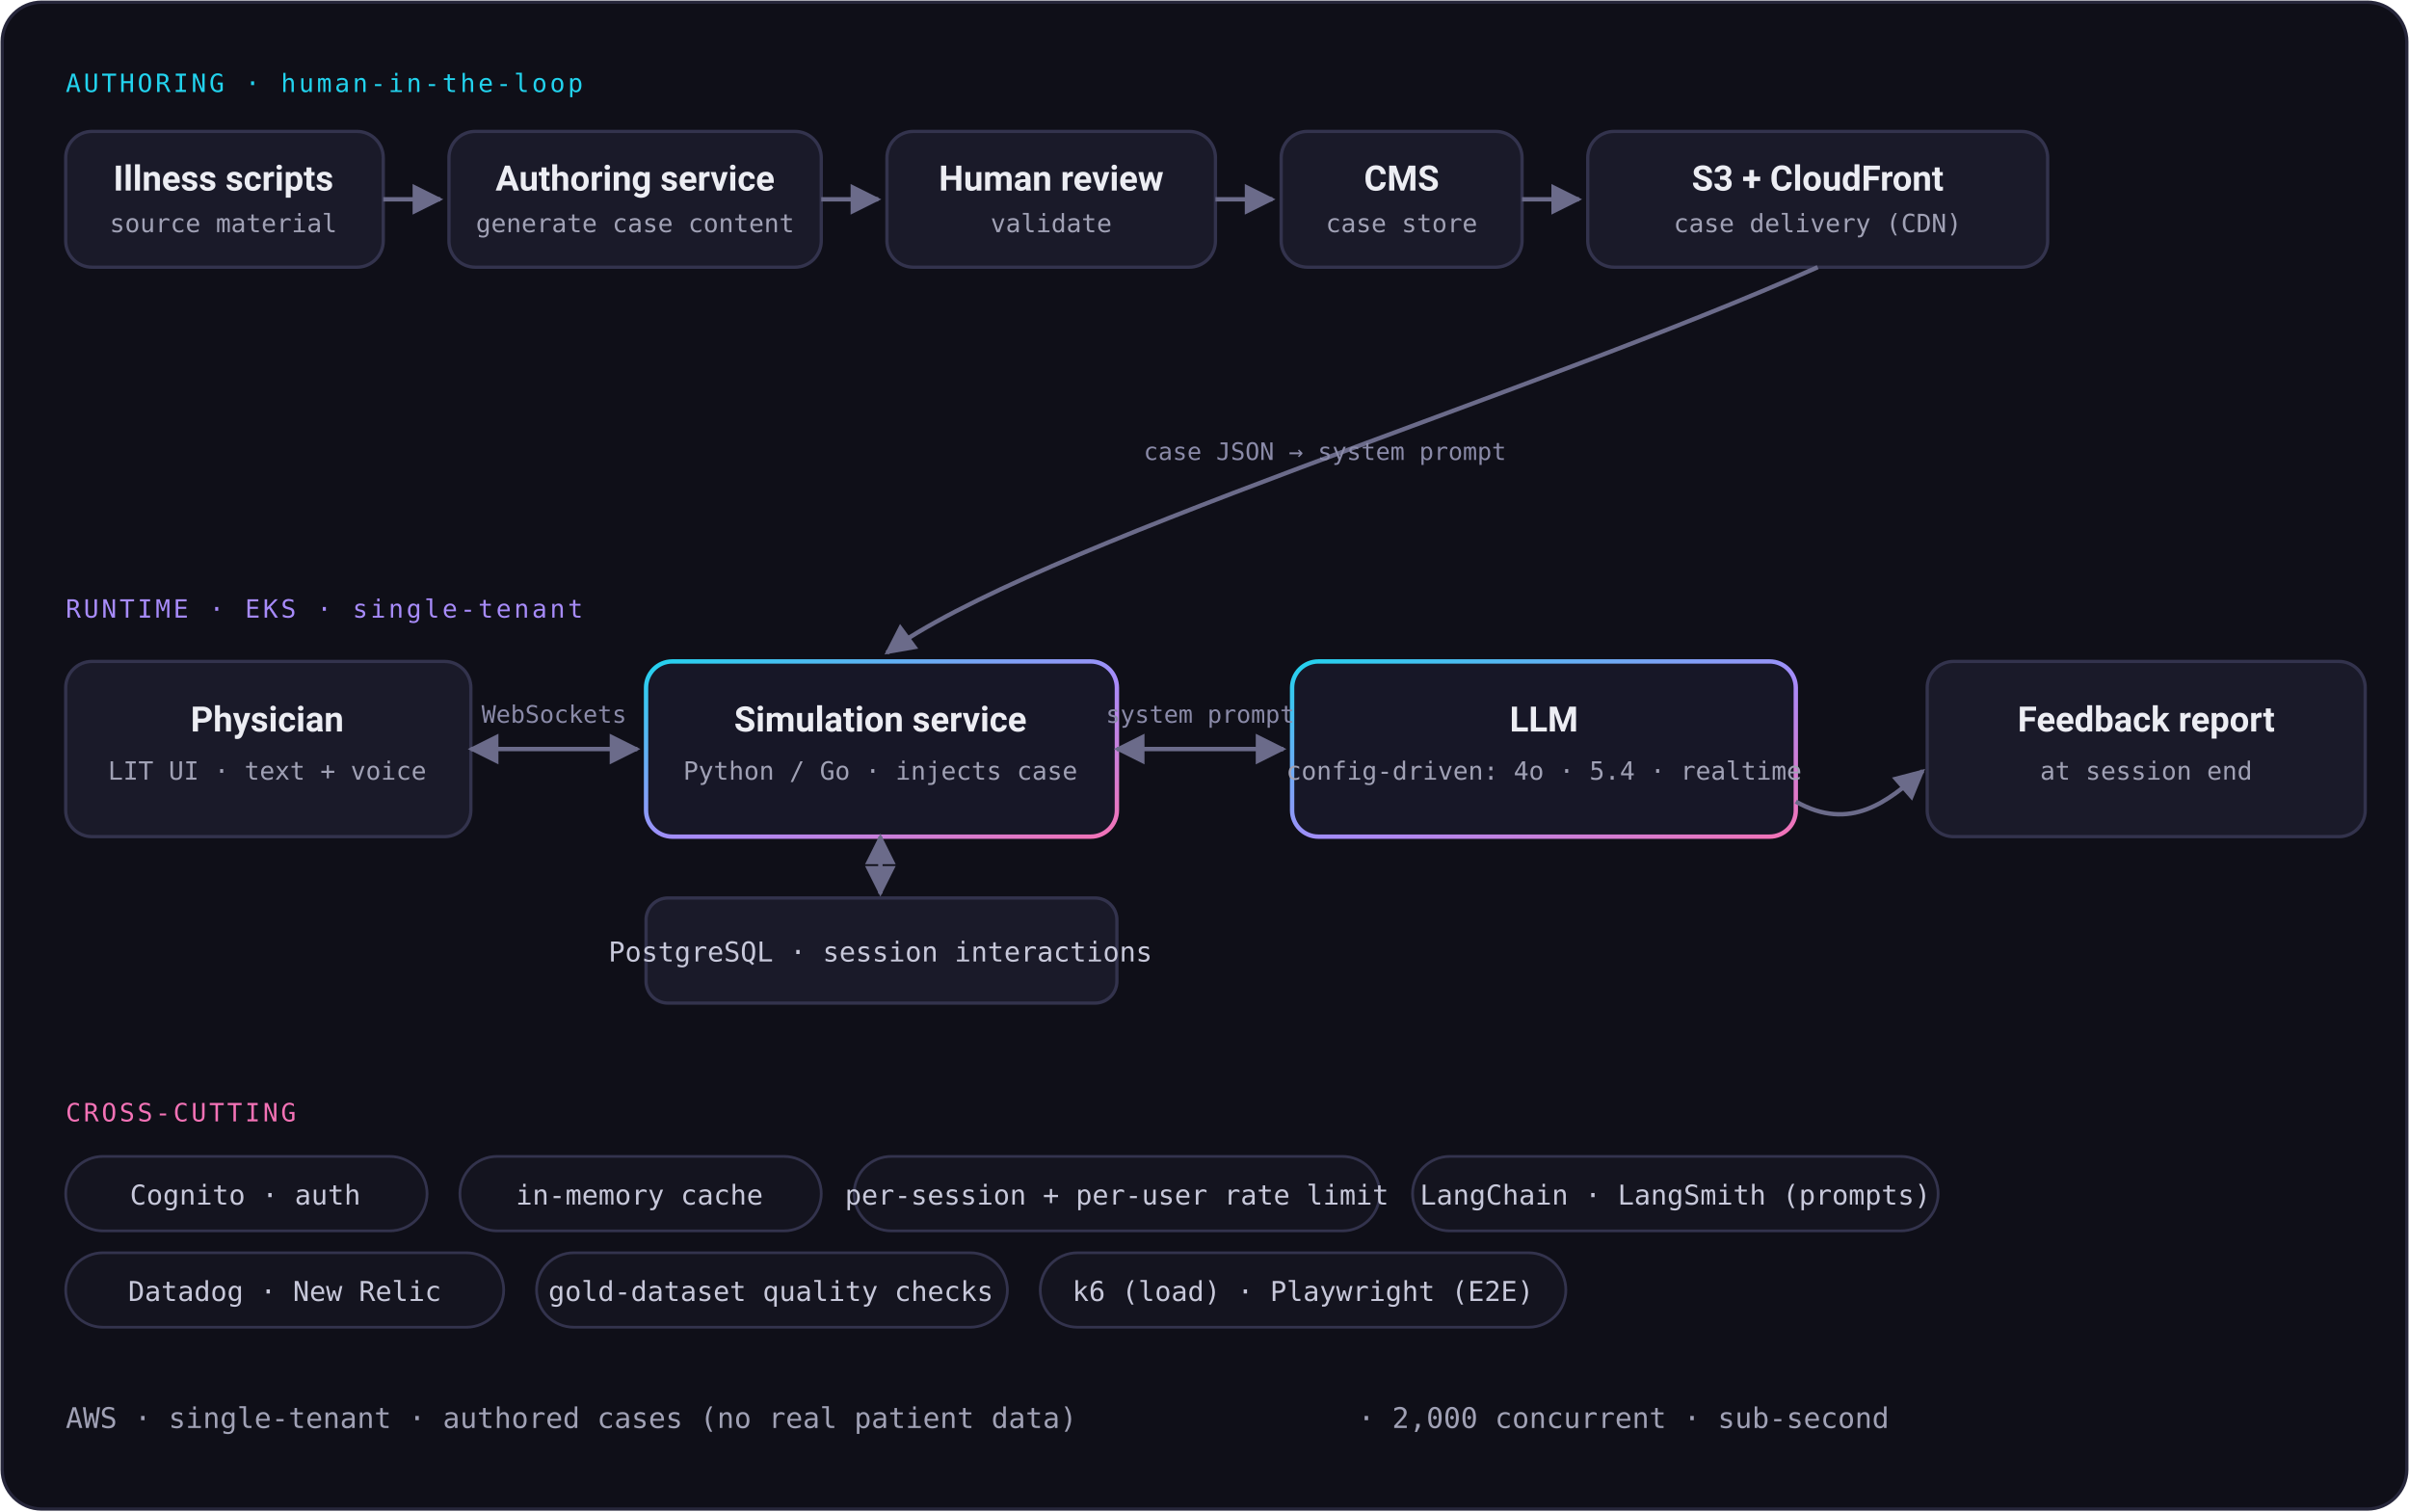
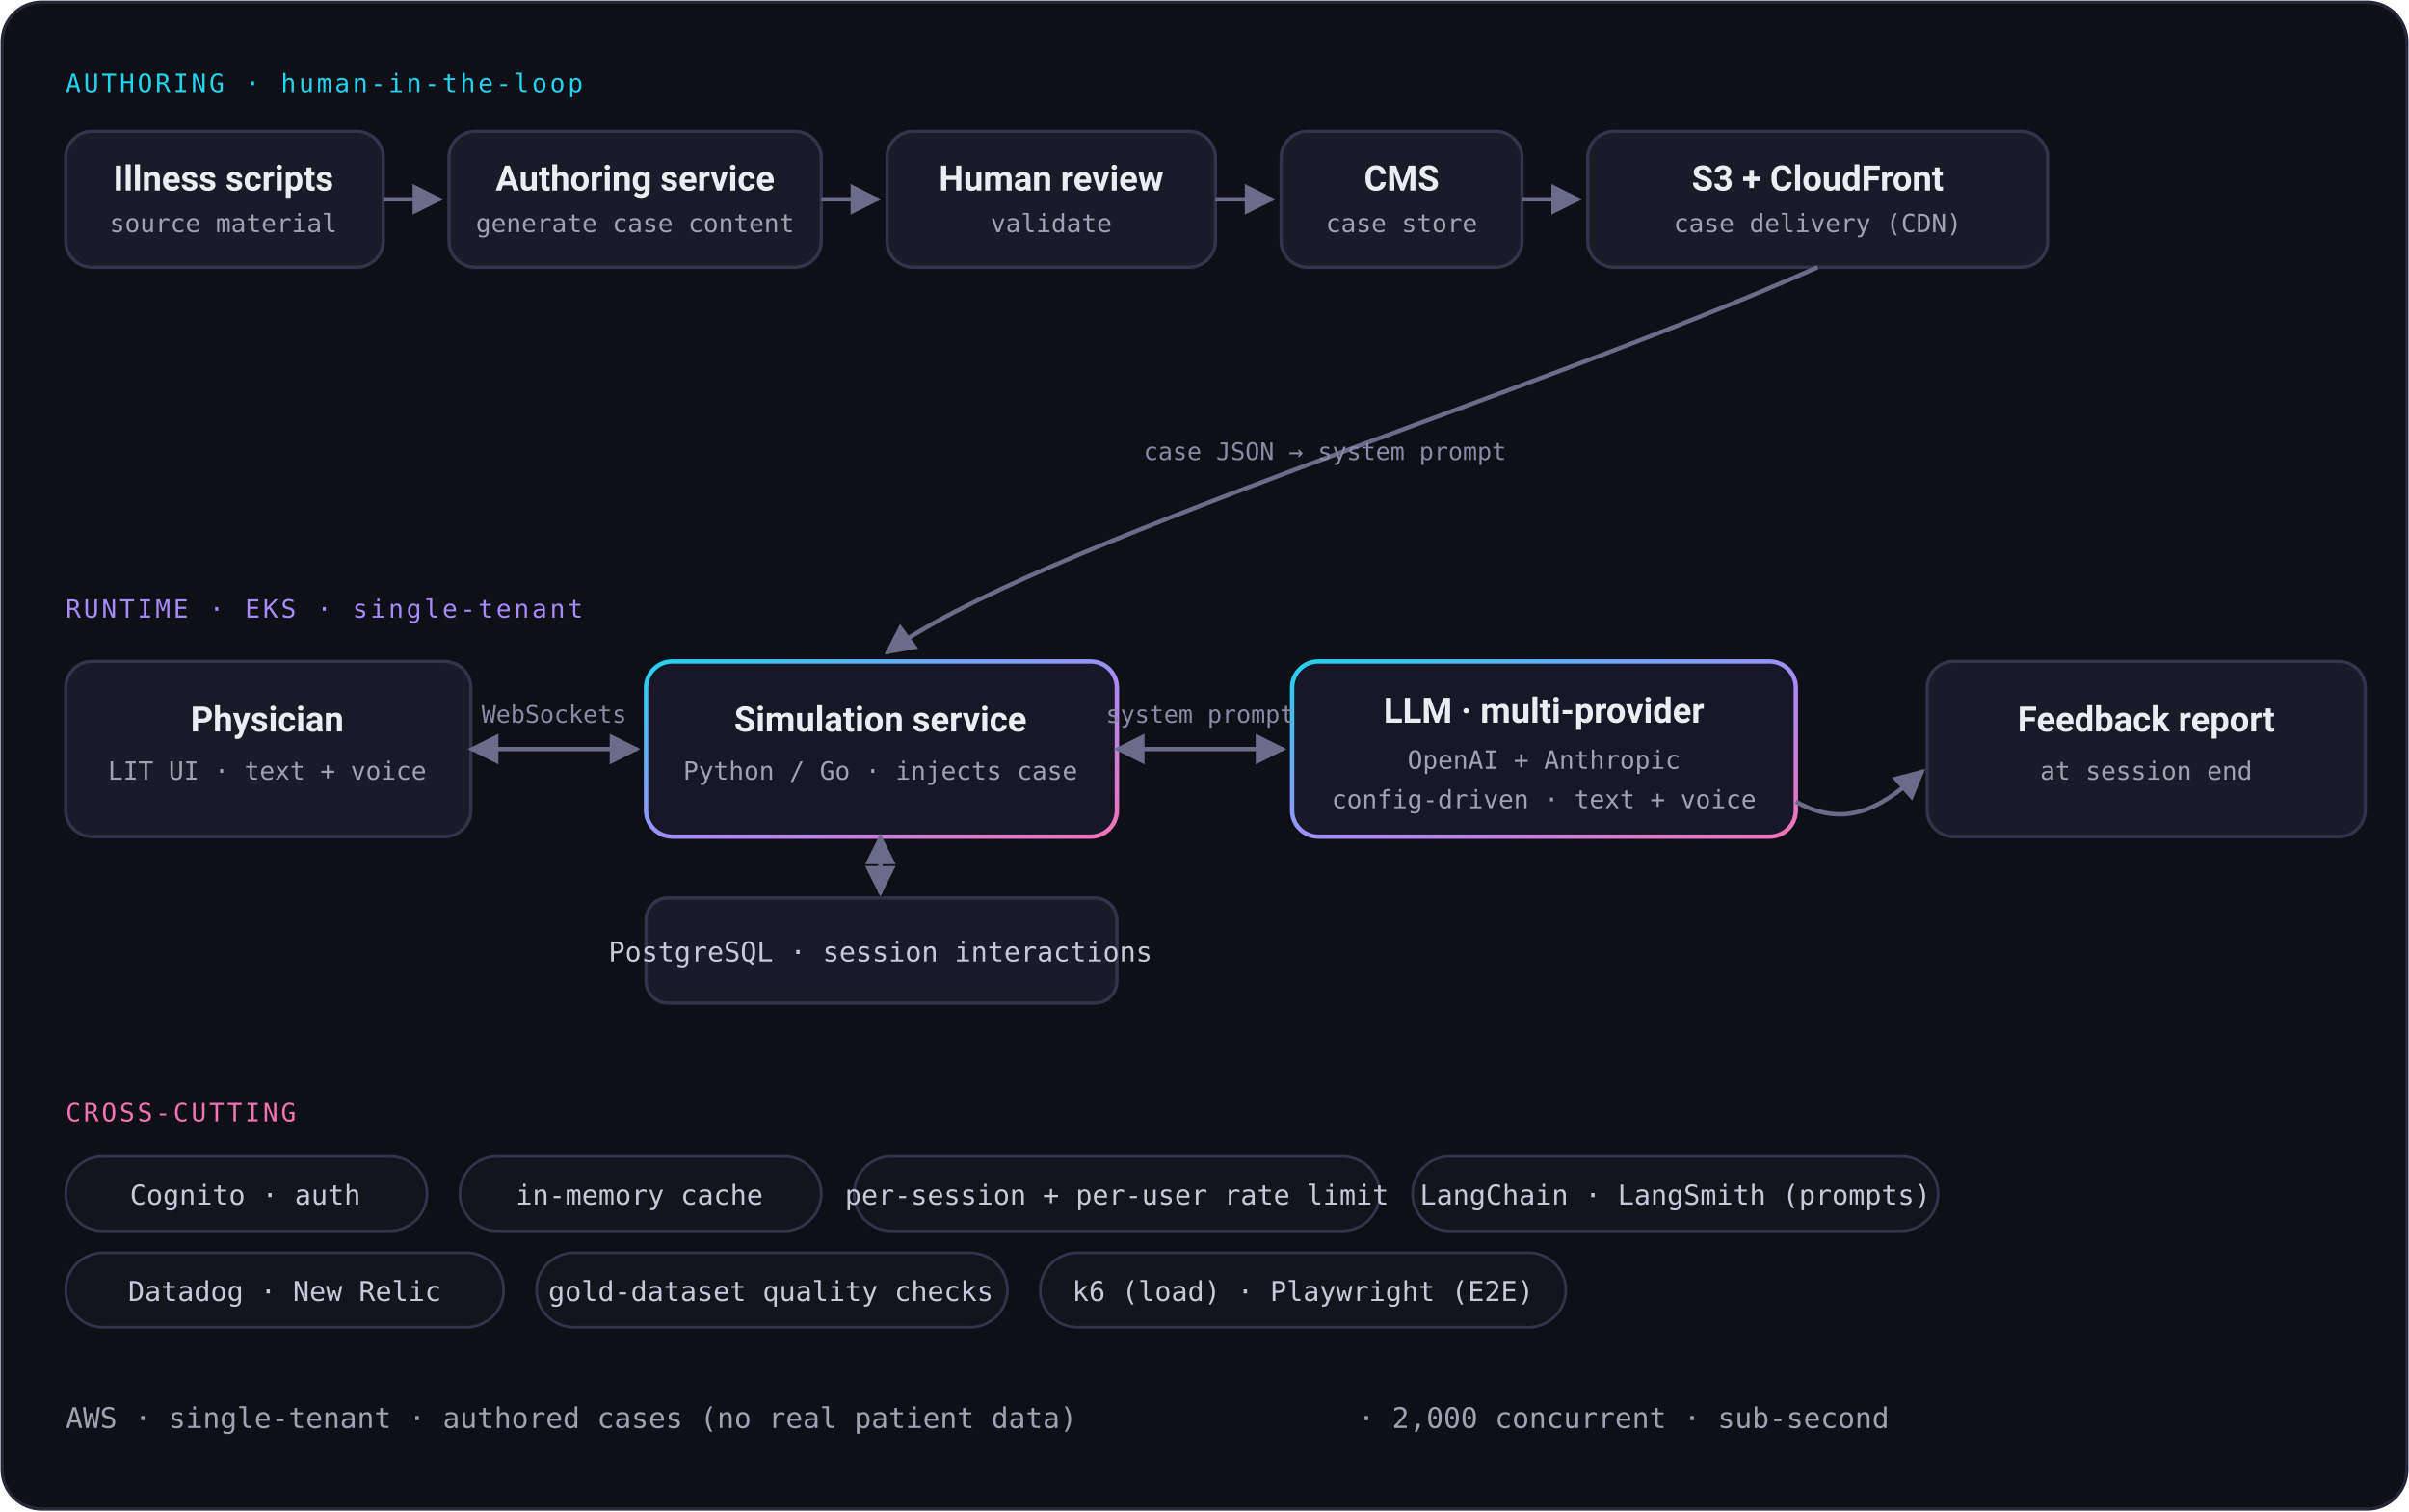
<svg xmlns="http://www.w3.org/2000/svg" viewBox="0 0 1100 690" role="img" aria-label="LLM-powered clinical simulation platform on AWS. Authoring pipeline: illness scripts are turned into case content by an authoring service, validated by a human in the loop, stored in a CMS, and delivered via S3 and CloudFront. Runtime: a physician-in-training interacts through a LIT front end over WebSockets (text and voice) with a simulation service on EKS, which injects the case JSON and persona into the system prompt and calls a config-driven LLM. Interactions are stored per session in PostgreSQL, and at the end a feedback report scores the trainee's chosen questions and investigations against a gold dataset. Load-tested for 2,000 concurrent sessions at sub-second latency.">
  <defs>
    <linearGradient id="accent" x1="0" y1="0" x2="1" y2="1">
      <stop offset="0" stop-color="#22d3ee" />
      <stop offset="0.55" stop-color="#a78bfa" />
      <stop offset="1" stop-color="#f472b6" />
    </linearGradient>
    <marker id="arrow" viewBox="0 0 10 10" refX="9" refY="5" markerWidth="7" markerHeight="7" orient="auto-start-reverse">
      <path d="M0,0 L10,5 L0,10 z" fill="#6b6b8a" />
    </marker>
    <style>
      .bg   { fill: #0f0f18; stroke: #26263a; stroke-width: 1.5; }
      .node { fill: #1a1a29; stroke: #33334d; stroke-width: 1.5; }
      .agent{ fill: #171727; stroke: url(#accent); stroke-width: 2; }
      .pill { fill: #14141f; stroke: #33334d; stroke-width: 1.25; }
      .lbl  { fill: #ecedf3; font-family: ui-sans-serif, system-ui, -apple-system, "Segoe UI", Roboto, sans-serif; font-size: 16px; font-weight: 600; }
      .sub  { fill: #a0a1b5; font-family: ui-monospace, "SF Mono", Menlo, monospace; font-size: 11.5px; }
      .plbl { fill: #c7c8da; font-family: ui-monospace, "SF Mono", Menlo, monospace; font-size: 12.5px; }
      .tag  { fill: #22d3ee; font-family: ui-monospace, "SF Mono", Menlo, monospace; font-size: 11.5px; letter-spacing: 0.11em; }
      .tag2 { fill: #a78bfa; font-family: ui-monospace, "SF Mono", Menlo, monospace; font-size: 11.5px; letter-spacing: 0.11em; }
      .tag3 { fill: #f472b6; font-family: ui-monospace, "SF Mono", Menlo, monospace; font-size: 11.5px; letter-spacing: 0.11em; }
      .edge { fill: #8a8aa8; font-family: ui-monospace, "SF Mono", Menlo, monospace; font-size: 11px; }
      .flow { stroke: #6b6b8a; stroke-width: 2; fill: none; marker-end: url(#arrow); }
      .flow2{ stroke: #6b6b8a; stroke-width: 2; fill: none; marker-start: url(#arrow); marker-end: url(#arrow); }
      .band { fill: #a0a1b5; font-family: ui-monospace, "SF Mono", Menlo, monospace; font-size: 13px; }
    </style>
  </defs>
  <rect class="bg" x="1" y="1" width="1098" height="688" rx="18" />
  <text class="tag" x="30" y="42">AUTHORING  ·  human-in-the-loop</text>
  <rect class="node" x="30" y="60" width="145" height="62" rx="12" />
  <text class="lbl" x="102" y="87" text-anchor="middle">Illness scripts</text>
  <text class="sub" x="102" y="106" text-anchor="middle">source material</text>
  <rect class="node" x="205" y="60" width="170" height="62" rx="12" />
  <text class="lbl" x="290" y="87" text-anchor="middle">Authoring service</text>
  <text class="sub" x="290" y="106" text-anchor="middle">generate case content</text>
  <rect class="node" x="405" y="60" width="150" height="62" rx="12" />
  <text class="lbl" x="480" y="87" text-anchor="middle">Human review</text>
  <text class="sub" x="480" y="106" text-anchor="middle">validate</text>
  <rect class="node" x="585" y="60" width="110" height="62" rx="12" />
  <text class="lbl" x="640" y="87" text-anchor="middle">CMS</text>
  <text class="sub" x="640" y="106" text-anchor="middle">case store</text>
  <rect class="node" x="725" y="60" width="210" height="62" rx="12" />
  <text class="lbl" x="830" y="87" text-anchor="middle">S3 + CloudFront</text>
  <text class="sub" x="830" y="106" text-anchor="middle">case delivery (CDN)</text>
  <path class="flow" d="M175 91 L201 91" />
  <path class="flow" d="M375 91 L401 91" />
  <path class="flow" d="M555 91 L581 91" />
  <path class="flow" d="M695 91 L721 91" />
  <text class="tag2" x="30" y="282">RUNTIME  ·  EKS · single-tenant</text>
  <rect class="node" x="30" y="302" width="185" height="80" rx="12" />
  <text class="lbl" x="122" y="334" text-anchor="middle">Physician</text>
  <text class="sub" x="122" y="356" text-anchor="middle">LIT UI · text + voice</text>
  <rect class="agent" x="295" y="302" width="215" height="80" rx="12" />
  <text class="lbl" x="402" y="334" text-anchor="middle">Simulation service</text>
  <text class="sub" x="402" y="356" text-anchor="middle">Python / Go · injects case</text>
  <rect class="agent" x="590" y="302" width="230" height="80" rx="12" />
-   <text class="lbl" x="705" y="334" text-anchor="middle">LLM</text>
-   <text class="sub" x="705" y="356" text-anchor="middle">config-driven: 4o · 5.4 · realtime</text>
+   <text class="lbl" x="705" y="330" text-anchor="middle">LLM · multi-provider</text>
+   <text class="sub" x="705" y="351" text-anchor="middle">OpenAI + Anthropic</text>
+   <text class="sub" x="705" y="369" text-anchor="middle">config-driven · text + voice</text>
  <rect class="node" x="880" y="302" width="200" height="80" rx="12" />
  <text class="lbl" x="980" y="334" text-anchor="middle">Feedback report</text>
  <text class="sub" x="980" y="356" text-anchor="middle">at session end</text>
  <path class="flow2" d="M215 342 L291 342" />
  <text class="edge" x="253" y="330" text-anchor="middle">WebSockets</text>
  <path class="flow2" d="M510 342 L586 342" />
  <text class="edge" x="548" y="330" text-anchor="middle">system prompt</text>
  <path class="flow" d="M820 366 C 845 380, 862 366, 878 352" />
  <path class="flow" d="M830 122 C 700 180, 470 250, 405 298" />
  <text class="edge" x="605" y="210" text-anchor="middle">case JSON → system prompt</text>
  <rect class="node" x="295" y="410" width="215" height="48" rx="10" />
  <text class="plbl" x="402" y="439" text-anchor="middle">PostgreSQL · session interactions</text>
  <path class="flow2" d="M402 382 L402 408" />
  <text class="tag3" x="30" y="512">CROSS-CUTTING</text>
  <rect class="pill" x="30" y="528" width="165" height="34" rx="17" />
  <text class="plbl" x="112" y="550" text-anchor="middle">Cognito · auth</text>
  <rect class="pill" x="210" y="528" width="165" height="34" rx="17" />
  <text class="plbl" x="292" y="550" text-anchor="middle">in-memory cache</text>
  <rect class="pill" x="390" y="528" width="240" height="34" rx="17" />
  <text class="plbl" x="510" y="550" text-anchor="middle">per-session + per-user rate limit</text>
  <rect class="pill" x="645" y="528" width="240" height="34" rx="17" />
  <text class="plbl" x="765" y="550" text-anchor="middle">LangChain · LangSmith (prompts)</text>
  <rect class="pill" x="30" y="572" width="200" height="34" rx="17" />
  <text class="plbl" x="130" y="594" text-anchor="middle">Datadog · New Relic</text>
  <rect class="pill" x="245" y="572" width="215" height="34" rx="17" />
  <text class="plbl" x="352" y="594" text-anchor="middle">gold-dataset quality checks</text>
  <rect class="pill" x="475" y="572" width="240" height="34" rx="17" />
  <text class="plbl" x="595" y="594" text-anchor="middle">k6 (load) · Playwright (E2E)</text>
  <text class="band" x="30" y="652">AWS  ·  single-tenant  ·  authored cases (no real patient data)</text>
  <text class="band" x="620" y="652">·  2,000 concurrent  ·  sub-second</text>
</svg>
